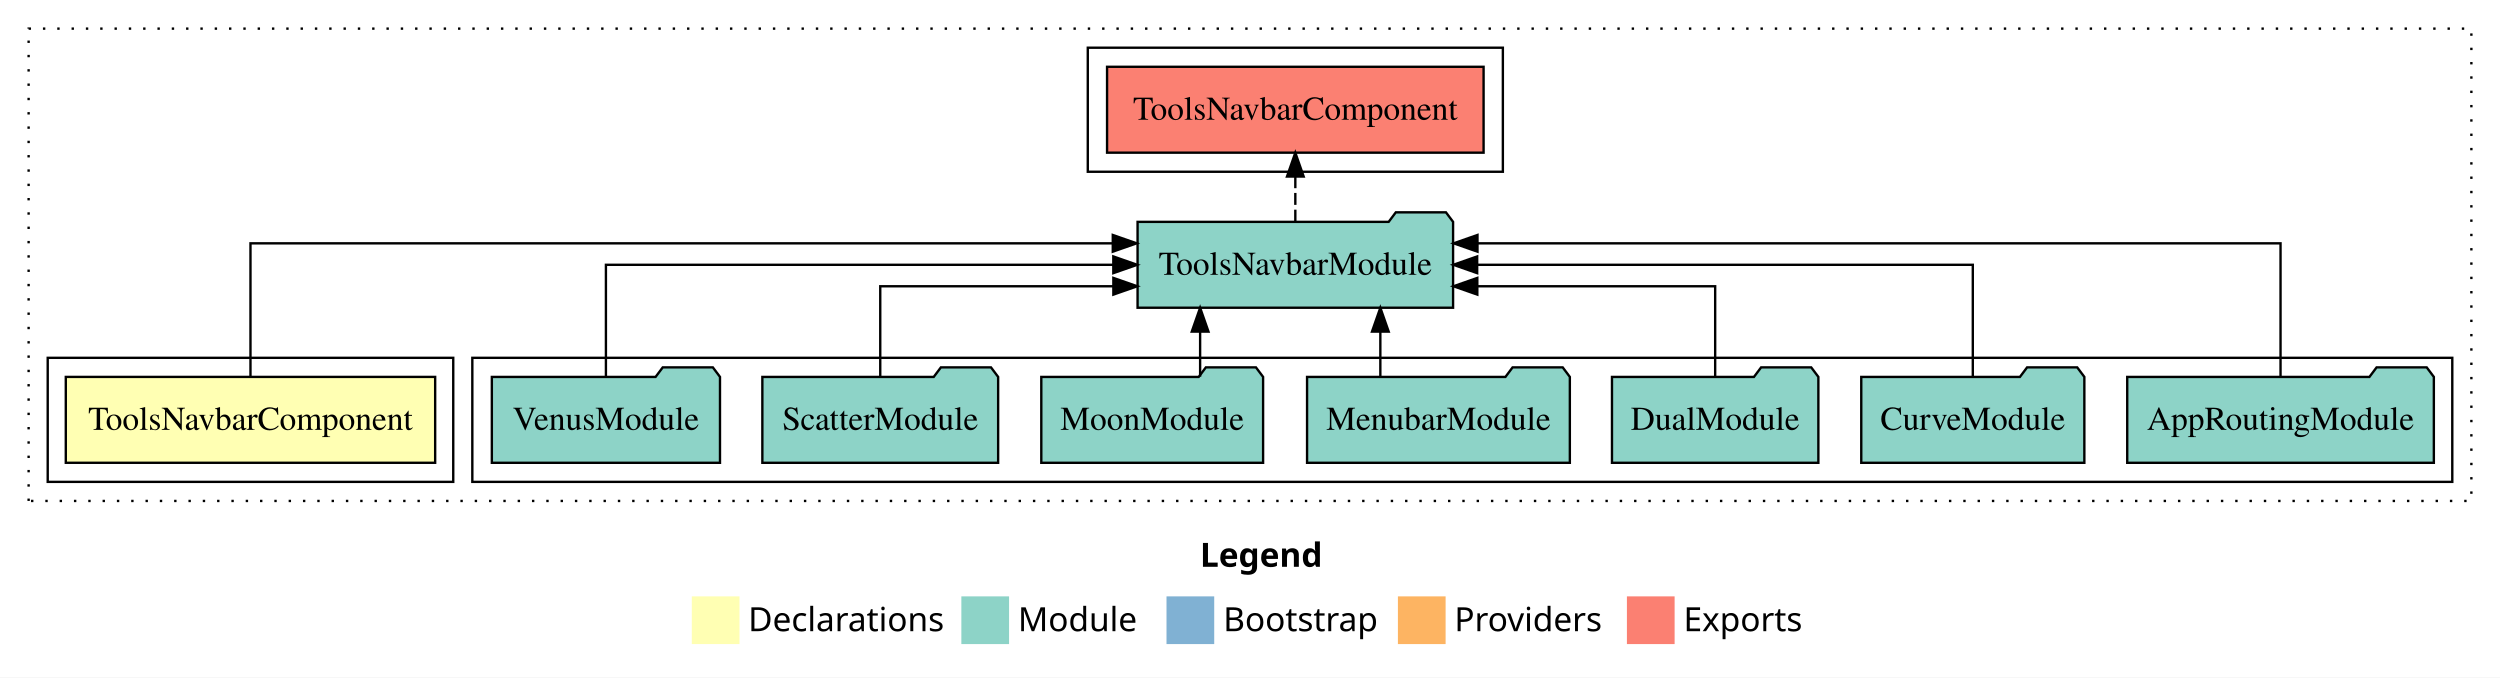
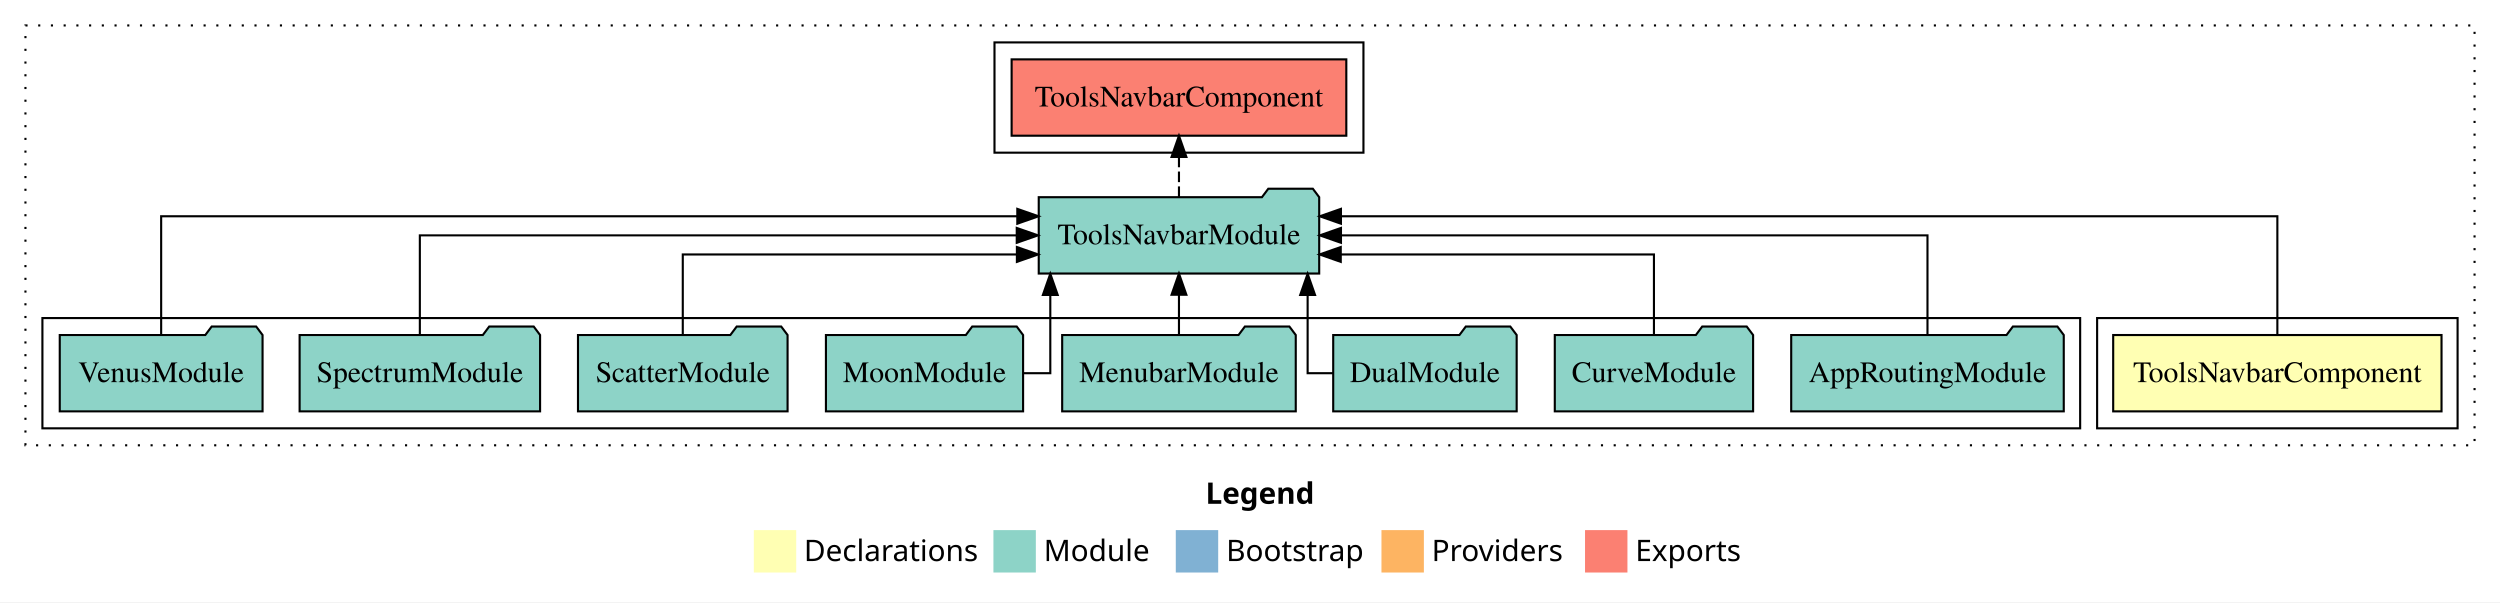
- <svg xmlns="http://www.w3.org/2000/svg" width="1048pt" height="284pt" viewBox="0.00 0.00 1048.00 284.00">
+ <svg xmlns="http://www.w3.org/2000/svg" width="1179pt" height="284pt" viewBox="0.00 0.00 1179.00 284.00">
  <g id="graph0" class="graph" transform="scale(1 1) rotate(0) translate(4 280)">
-     <polygon fill="white" stroke="transparent" points="-4,4 -4,-280 1044,-280 1044,4 -4,4" />
-     <text text-anchor="start" x="499.01" y="-42.4" font-family="Times-12" font-weight="bold" font-size="14.00">Legend</text>
-     <polygon fill="#ffffb3" stroke="transparent" points="286,-10 286,-30 306,-30 306,-10 286,-10" />
-     <text text-anchor="start" x="309.63" y="-15.4" font-family="Times-12" font-size="14.00">  Declarations</text>
-     <polygon fill="#8dd3c7" stroke="transparent" points="399,-10 399,-30 419,-30 419,-10 399,-10" />
-     <text text-anchor="start" x="422.73" y="-15.4" font-family="Times-12" font-size="14.00">  Module</text>
-     <polygon fill="#80b1d3" stroke="transparent" points="485,-10 485,-30 505,-30 505,-10 485,-10" />
-     <text text-anchor="start" x="508.78" y="-15.4" font-family="Times-12" font-size="14.00">  Bootstrap</text>
-     <polygon fill="#fdb462" stroke="transparent" points="582,-10 582,-30 602,-30 602,-10 582,-10" />
-     <text text-anchor="start" x="605.67" y="-15.4" font-family="Times-12" font-size="14.00">  Providers</text>
-     <polygon fill="#fb8072" stroke="transparent" points="678,-10 678,-30 698,-30 698,-10 678,-10" />
-     <text text-anchor="start" x="701.73" y="-15.4" font-family="Times-12" font-size="14.00">  Exports</text>
+     <polygon fill="white" stroke="transparent" points="-4,4 -4,-280 1175,-280 1175,4 -4,4" />
+     <text text-anchor="start" x="564.51" y="-42.4" font-family="Times-12" font-weight="bold" font-size="14.00">Legend</text>
+     <polygon fill="#ffffb3" stroke="transparent" points="351.5,-10 351.5,-30 371.5,-30 371.5,-10 351.5,-10" />
+     <text text-anchor="start" x="375.13" y="-15.4" font-family="Times-12" font-size="14.00">  Declarations</text>
+     <polygon fill="#8dd3c7" stroke="transparent" points="464.5,-10 464.5,-30 484.5,-30 484.5,-10 464.5,-10" />
+     <text text-anchor="start" x="488.23" y="-15.4" font-family="Times-12" font-size="14.00">  Module</text>
+     <polygon fill="#80b1d3" stroke="transparent" points="550.5,-10 550.5,-30 570.5,-30 570.5,-10 550.5,-10" />
+     <text text-anchor="start" x="574.28" y="-15.4" font-family="Times-12" font-size="14.00">  Bootstrap</text>
+     <polygon fill="#fdb462" stroke="transparent" points="647.5,-10 647.5,-30 667.5,-30 667.5,-10 647.5,-10" />
+     <text text-anchor="start" x="671.17" y="-15.4" font-family="Times-12" font-size="14.00">  Providers</text>
+     <polygon fill="#fb8072" stroke="transparent" points="743.5,-10 743.5,-30 763.5,-30 763.5,-10 743.5,-10" />
+     <text text-anchor="start" x="767.23" y="-15.4" font-family="Times-12" font-size="14.00">  Exports</text>
    <g id="clust1" class="cluster">
-       <polygon fill="none" stroke="black" stroke-dasharray="1,5" points="8,-70 8,-268 1032,-268 1032,-70 8,-70" />
+       <polygon fill="none" stroke="black" stroke-dasharray="1,5" points="8,-70 8,-268 1163,-268 1163,-70 8,-70" />
    </g>
    <g id="clust5" class="cluster">
-       <polygon fill="none" stroke="black" points="452,-208 452,-260 626,-260 626,-208 452,-208" />
+       <polygon fill="none" stroke="black" points="465,-208 465,-260 639,-260 639,-208 465,-208" />
+     </g>
+     <g id="clust2" class="cluster">
+       <polygon fill="none" stroke="black" points="985,-78 985,-130 1155,-130 1155,-78 985,-78" />
    </g>
    <g id="clust4" class="cluster">
-       <polygon fill="none" stroke="black" points="194,-78 194,-130 1024,-130 1024,-78 194,-78" />
-     </g>
-     <g id="clust2" class="cluster">
-       <polygon fill="none" stroke="black" points="16,-78 16,-130 186,-130 186,-78 16,-78" />
+       <polygon fill="none" stroke="black" points="16,-78 16,-130 977,-130 977,-78 16,-78" />
    </g>
    <g id="node1" class="node">
-       <polygon fill="#ffffb3" stroke="black" points="178.42,-122 23.58,-122 23.58,-86 178.42,-86 178.42,-122" />
-       <text text-anchor="middle" x="101" y="-99.8" font-family="Times,serif" font-size="14.00">ToolsNavbarComponent</text>
+       <polygon fill="#ffffb3" stroke="black" points="1147.42,-122 992.58,-122 992.58,-86 1147.42,-86 1147.42,-122" />
+       <text text-anchor="middle" x="1070" y="-99.8" font-family="Times,serif" font-size="14.00">ToolsNavbarComponent</text>
    </g>
    <g id="node2" class="node">
-       <polygon fill="#8dd3c7" stroke="black" points="605.13,-187 602.13,-191 581.13,-191 578.13,-187 472.87,-187 472.87,-151 605.13,-151 605.13,-187" />
-       <text text-anchor="middle" x="539" y="-164.8" font-family="Times,serif" font-size="14.00">ToolsNavbarModule</text>
+       <polygon fill="#8dd3c7" stroke="black" points="618.13,-187 615.13,-191 594.13,-191 591.13,-187 485.87,-187 485.87,-151 618.13,-151 618.13,-187" />
+       <text text-anchor="middle" x="552" y="-164.8" font-family="Times,serif" font-size="14.00">ToolsNavbarModule</text>
    </g>
    <g id="edge1" class="edge">
-       <path fill="none" stroke="black" d="M101,-122.29C101,-144.21 101,-178 101,-178 101,-178 462.48,-178 462.48,-178" />
-       <polygon fill="black" stroke="black" points="462.48,-181.5 472.48,-178 462.48,-174.5 462.48,-181.5" />
+       <path fill="none" stroke="black" d="M1070,-122.29C1070,-144.21 1070,-178 1070,-178 1070,-178 628.39,-178 628.39,-178" />
+       <polygon fill="black" stroke="black" points="628.39,-174.5 618.39,-178 628.39,-181.5 628.39,-174.5" />
+     </g>
+     <g id="node11" class="node">
+       <polygon fill="#fb8072" stroke="black" points="630.92,-252 473.08,-252 473.08,-216 630.92,-216 630.92,-252" />
+       <text text-anchor="middle" x="552" y="-229.8" font-family="Times,serif" font-size="14.00">ToolsNavbarComponent </text>
+     </g>
+     <g id="edge10" class="edge">
+       <path fill="none" stroke="black" stroke-dasharray="5,2" d="M552,-187.11C552,-187.11 552,-205.99 552,-205.99" />
+       <polygon fill="black" stroke="black" points="548.5,-205.99 552,-215.99 555.5,-205.99 548.5,-205.99" />
+     </g>
+     <g id="node3" class="node">
+       <polygon fill="#8dd3c7" stroke="black" points="969.27,-122 966.27,-126 945.27,-126 942.27,-122 840.73,-122 840.73,-86 969.27,-86 969.27,-122" />
+       <text text-anchor="middle" x="905" y="-99.8" font-family="Times,serif" font-size="14.00">AppRoutingModule</text>
+     </g>
+     <g id="edge2" class="edge">
+       <path fill="none" stroke="black" d="M905,-122.11C905,-141.34 905,-169 905,-169 905,-169 628.4,-169 628.4,-169" />
+       <polygon fill="black" stroke="black" points="628.4,-165.5 618.4,-169 628.4,-172.5 628.4,-165.5" />
+     </g>
+     <g id="node4" class="node">
+       <polygon fill="#8dd3c7" stroke="black" points="822.76,-122 819.76,-126 798.76,-126 795.76,-122 729.24,-122 729.24,-86 822.76,-86 822.76,-122" />
+       <text text-anchor="middle" x="776" y="-99.8" font-family="Times,serif" font-size="14.00">CurveModule</text>
+     </g>
+     <g id="edge3" class="edge">
+       <path fill="none" stroke="black" d="M776,-122.03C776,-138.4 776,-160 776,-160 776,-160 628.3,-160 628.3,-160" />
+       <polygon fill="black" stroke="black" points="628.3,-156.5 618.3,-160 628.3,-163.5 628.3,-156.5" />
+     </g>
+     <g id="node5" class="node">
+       <polygon fill="#8dd3c7" stroke="black" points="711.26,-122 708.26,-126 687.26,-126 684.26,-122 624.74,-122 624.74,-86 711.26,-86 711.26,-122" />
+       <text text-anchor="middle" x="668" y="-99.8" font-family="Times,serif" font-size="14.00">DualModule</text>
+     </g>
+     <g id="edge4" class="edge">
+       <path fill="none" stroke="black" d="M624.68,-104C617.68,-104 612.68,-104 612.68,-104 612.68,-104 612.68,-140.89 612.68,-140.89" />
+       <polygon fill="black" stroke="black" points="609.18,-140.89 612.68,-150.89 616.18,-140.89 609.18,-140.89" />
+     </g>
+     <g id="node6" class="node">
+       <polygon fill="#8dd3c7" stroke="black" points="607.08,-122 604.08,-126 583.08,-126 580.08,-122 496.92,-122 496.92,-86 607.08,-86 607.08,-122" />
+       <text text-anchor="middle" x="552" y="-99.8" font-family="Times,serif" font-size="14.00">MenubarModule</text>
+     </g>
+     <g id="edge5" class="edge">
+       <path fill="none" stroke="black" d="M552,-122.11C552,-122.11 552,-140.99 552,-140.99" />
+       <polygon fill="black" stroke="black" points="548.5,-140.99 552,-150.99 555.5,-140.99 548.5,-140.99" />
+     </g>
+     <g id="node7" class="node">
+       <polygon fill="#8dd3c7" stroke="black" points="478.49,-122 475.49,-126 454.49,-126 451.49,-122 385.51,-122 385.51,-86 478.49,-86 478.49,-122" />
+       <text text-anchor="middle" x="432" y="-99.8" font-family="Times,serif" font-size="14.00">MoonModule</text>
+     </g>
+     <g id="edge6" class="edge">
+       <path fill="none" stroke="black" d="M478.74,-104C486.09,-104 491.32,-104 491.32,-104 491.32,-104 491.32,-140.89 491.32,-140.89" />
+       <polygon fill="black" stroke="black" points="487.82,-140.89 491.32,-150.89 494.82,-140.89 487.82,-140.89" />
+     </g>
+     <g id="node8" class="node">
+       <polygon fill="#8dd3c7" stroke="black" points="367.42,-122 364.42,-126 343.42,-126 340.42,-122 268.58,-122 268.58,-86 367.42,-86 367.42,-122" />
+       <text text-anchor="middle" x="318" y="-99.8" font-family="Times,serif" font-size="14.00">ScatterModule</text>
+     </g>
+     <g id="edge7" class="edge">
+       <path fill="none" stroke="black" d="M318,-122.03C318,-138.4 318,-160 318,-160 318,-160 475.57,-160 475.57,-160" />
+       <polygon fill="black" stroke="black" points="475.57,-163.5 485.57,-160 475.57,-156.5 475.57,-163.5" />
+     </g>
+     <g id="node9" class="node">
+       <polygon fill="#8dd3c7" stroke="black" points="250.7,-122 247.7,-126 226.7,-126 223.7,-122 137.3,-122 137.3,-86 250.7,-86 250.7,-122" />
+       <text text-anchor="middle" x="194" y="-99.8" font-family="Times,serif" font-size="14.00">SpectrumModule</text>
+     </g>
+     <g id="edge8" class="edge">
+       <path fill="none" stroke="black" d="M194,-122.11C194,-141.34 194,-169 194,-169 194,-169 475.5,-169 475.5,-169" />
+       <polygon fill="black" stroke="black" points="475.5,-172.5 485.5,-169 475.5,-165.5 475.5,-172.5" />
    </g>
    <g id="node10" class="node">
-       <polygon fill="#fb8072" stroke="black" points="617.92,-252 460.08,-252 460.08,-216 617.92,-216 617.92,-252" />
-       <text text-anchor="middle" x="539" y="-229.8" font-family="Times,serif" font-size="14.00">ToolsNavbarComponent </text>
+       <polygon fill="#8dd3c7" stroke="black" points="119.82,-122 116.82,-126 95.82,-126 92.82,-122 24.18,-122 24.18,-86 119.82,-86 119.82,-122" />
+       <text text-anchor="middle" x="72" y="-99.8" font-family="Times,serif" font-size="14.00">VenusModule</text>
    </g>
    <g id="edge9" class="edge">
-       <path fill="none" stroke="black" stroke-dasharray="5,2" d="M539,-187.11C539,-187.11 539,-205.99 539,-205.99" />
-       <polygon fill="black" stroke="black" points="535.5,-205.99 539,-215.99 542.5,-205.99 535.5,-205.99" />
-     </g>
-     <g id="node3" class="node">
-       <polygon fill="#8dd3c7" stroke="black" points="1016.27,-122 1013.27,-126 992.27,-126 989.27,-122 887.73,-122 887.73,-86 1016.27,-86 1016.27,-122" />
-       <text text-anchor="middle" x="952" y="-99.8" font-family="Times,serif" font-size="14.00">AppRoutingModule</text>
-     </g>
-     <g id="edge2" class="edge">
-       <path fill="none" stroke="black" d="M952,-122.29C952,-144.21 952,-178 952,-178 952,-178 615.36,-178 615.36,-178" />
-       <polygon fill="black" stroke="black" points="615.36,-174.5 605.36,-178 615.36,-181.5 615.36,-174.5" />
-     </g>
-     <g id="node4" class="node">
-       <polygon fill="#8dd3c7" stroke="black" points="869.76,-122 866.76,-126 845.76,-126 842.76,-122 776.24,-122 776.24,-86 869.76,-86 869.76,-122" />
-       <text text-anchor="middle" x="823" y="-99.8" font-family="Times,serif" font-size="14.00">CurveModule</text>
-     </g>
-     <g id="edge3" class="edge">
-       <path fill="none" stroke="black" d="M823,-122.11C823,-141.34 823,-169 823,-169 823,-169 615.23,-169 615.23,-169" />
-       <polygon fill="black" stroke="black" points="615.23,-165.5 605.23,-169 615.23,-172.5 615.23,-165.5" />
-     </g>
-     <g id="node5" class="node">
-       <polygon fill="#8dd3c7" stroke="black" points="758.26,-122 755.26,-126 734.26,-126 731.26,-122 671.74,-122 671.74,-86 758.26,-86 758.26,-122" />
-       <text text-anchor="middle" x="715" y="-99.8" font-family="Times,serif" font-size="14.00">DualModule</text>
-     </g>
-     <g id="edge4" class="edge">
-       <path fill="none" stroke="black" d="M715,-122.03C715,-138.4 715,-160 715,-160 715,-160 615.29,-160 615.29,-160" />
-       <polygon fill="black" stroke="black" points="615.29,-156.5 605.29,-160 615.29,-163.5 615.29,-156.5" />
-     </g>
-     <g id="node6" class="node">
-       <polygon fill="#8dd3c7" stroke="black" points="654.08,-122 651.08,-126 630.08,-126 627.08,-122 543.92,-122 543.92,-86 654.08,-86 654.08,-122" />
-       <text text-anchor="middle" x="599" y="-99.8" font-family="Times,serif" font-size="14.00">MenubarModule</text>
-     </g>
-     <g id="edge5" class="edge">
-       <path fill="none" stroke="black" d="M574.64,-122.11C574.64,-122.11 574.64,-140.99 574.64,-140.99" />
-       <polygon fill="black" stroke="black" points="571.14,-140.99 574.64,-150.99 578.14,-140.99 571.14,-140.99" />
-     </g>
-     <g id="node7" class="node">
-       <polygon fill="#8dd3c7" stroke="black" points="525.49,-122 522.49,-126 501.49,-126 498.49,-122 432.51,-122 432.51,-86 525.49,-86 525.49,-122" />
-       <text text-anchor="middle" x="479" y="-99.8" font-family="Times,serif" font-size="14.00">MoonModule</text>
-     </g>
-     <g id="edge6" class="edge">
-       <path fill="none" stroke="black" d="M499.09,-122.11C499.09,-122.11 499.09,-140.99 499.09,-140.99" />
-       <polygon fill="black" stroke="black" points="495.59,-140.99 499.09,-150.99 502.59,-140.99 495.59,-140.99" />
-     </g>
-     <g id="node8" class="node">
-       <polygon fill="#8dd3c7" stroke="black" points="414.42,-122 411.42,-126 390.42,-126 387.42,-122 315.58,-122 315.58,-86 414.42,-86 414.42,-122" />
-       <text text-anchor="middle" x="365" y="-99.8" font-family="Times,serif" font-size="14.00">ScatterModule</text>
-     </g>
-     <g id="edge7" class="edge">
-       <path fill="none" stroke="black" d="M365,-122.03C365,-138.4 365,-160 365,-160 365,-160 462.72,-160 462.72,-160" />
-       <polygon fill="black" stroke="black" points="462.72,-163.5 472.72,-160 462.72,-156.5 462.72,-163.5" />
-     </g>
-     <g id="node9" class="node">
-       <polygon fill="#8dd3c7" stroke="black" points="297.82,-122 294.82,-126 273.82,-126 270.82,-122 202.18,-122 202.18,-86 297.82,-86 297.82,-122" />
-       <text text-anchor="middle" x="250" y="-99.8" font-family="Times,serif" font-size="14.00">VenusModule</text>
-     </g>
-     <g id="edge8" class="edge">
-       <path fill="none" stroke="black" d="M250,-122.11C250,-141.34 250,-169 250,-169 250,-169 462.7,-169 462.7,-169" />
-       <polygon fill="black" stroke="black" points="462.7,-172.5 472.7,-169 462.7,-165.5 462.7,-172.5" />
+       <path fill="none" stroke="black" d="M72,-122.29C72,-144.21 72,-178 72,-178 72,-178 475.76,-178 475.76,-178" />
+       <polygon fill="black" stroke="black" points="475.76,-181.5 485.76,-178 475.76,-174.5 475.76,-181.5" />
    </g>
  </g>
</svg>
